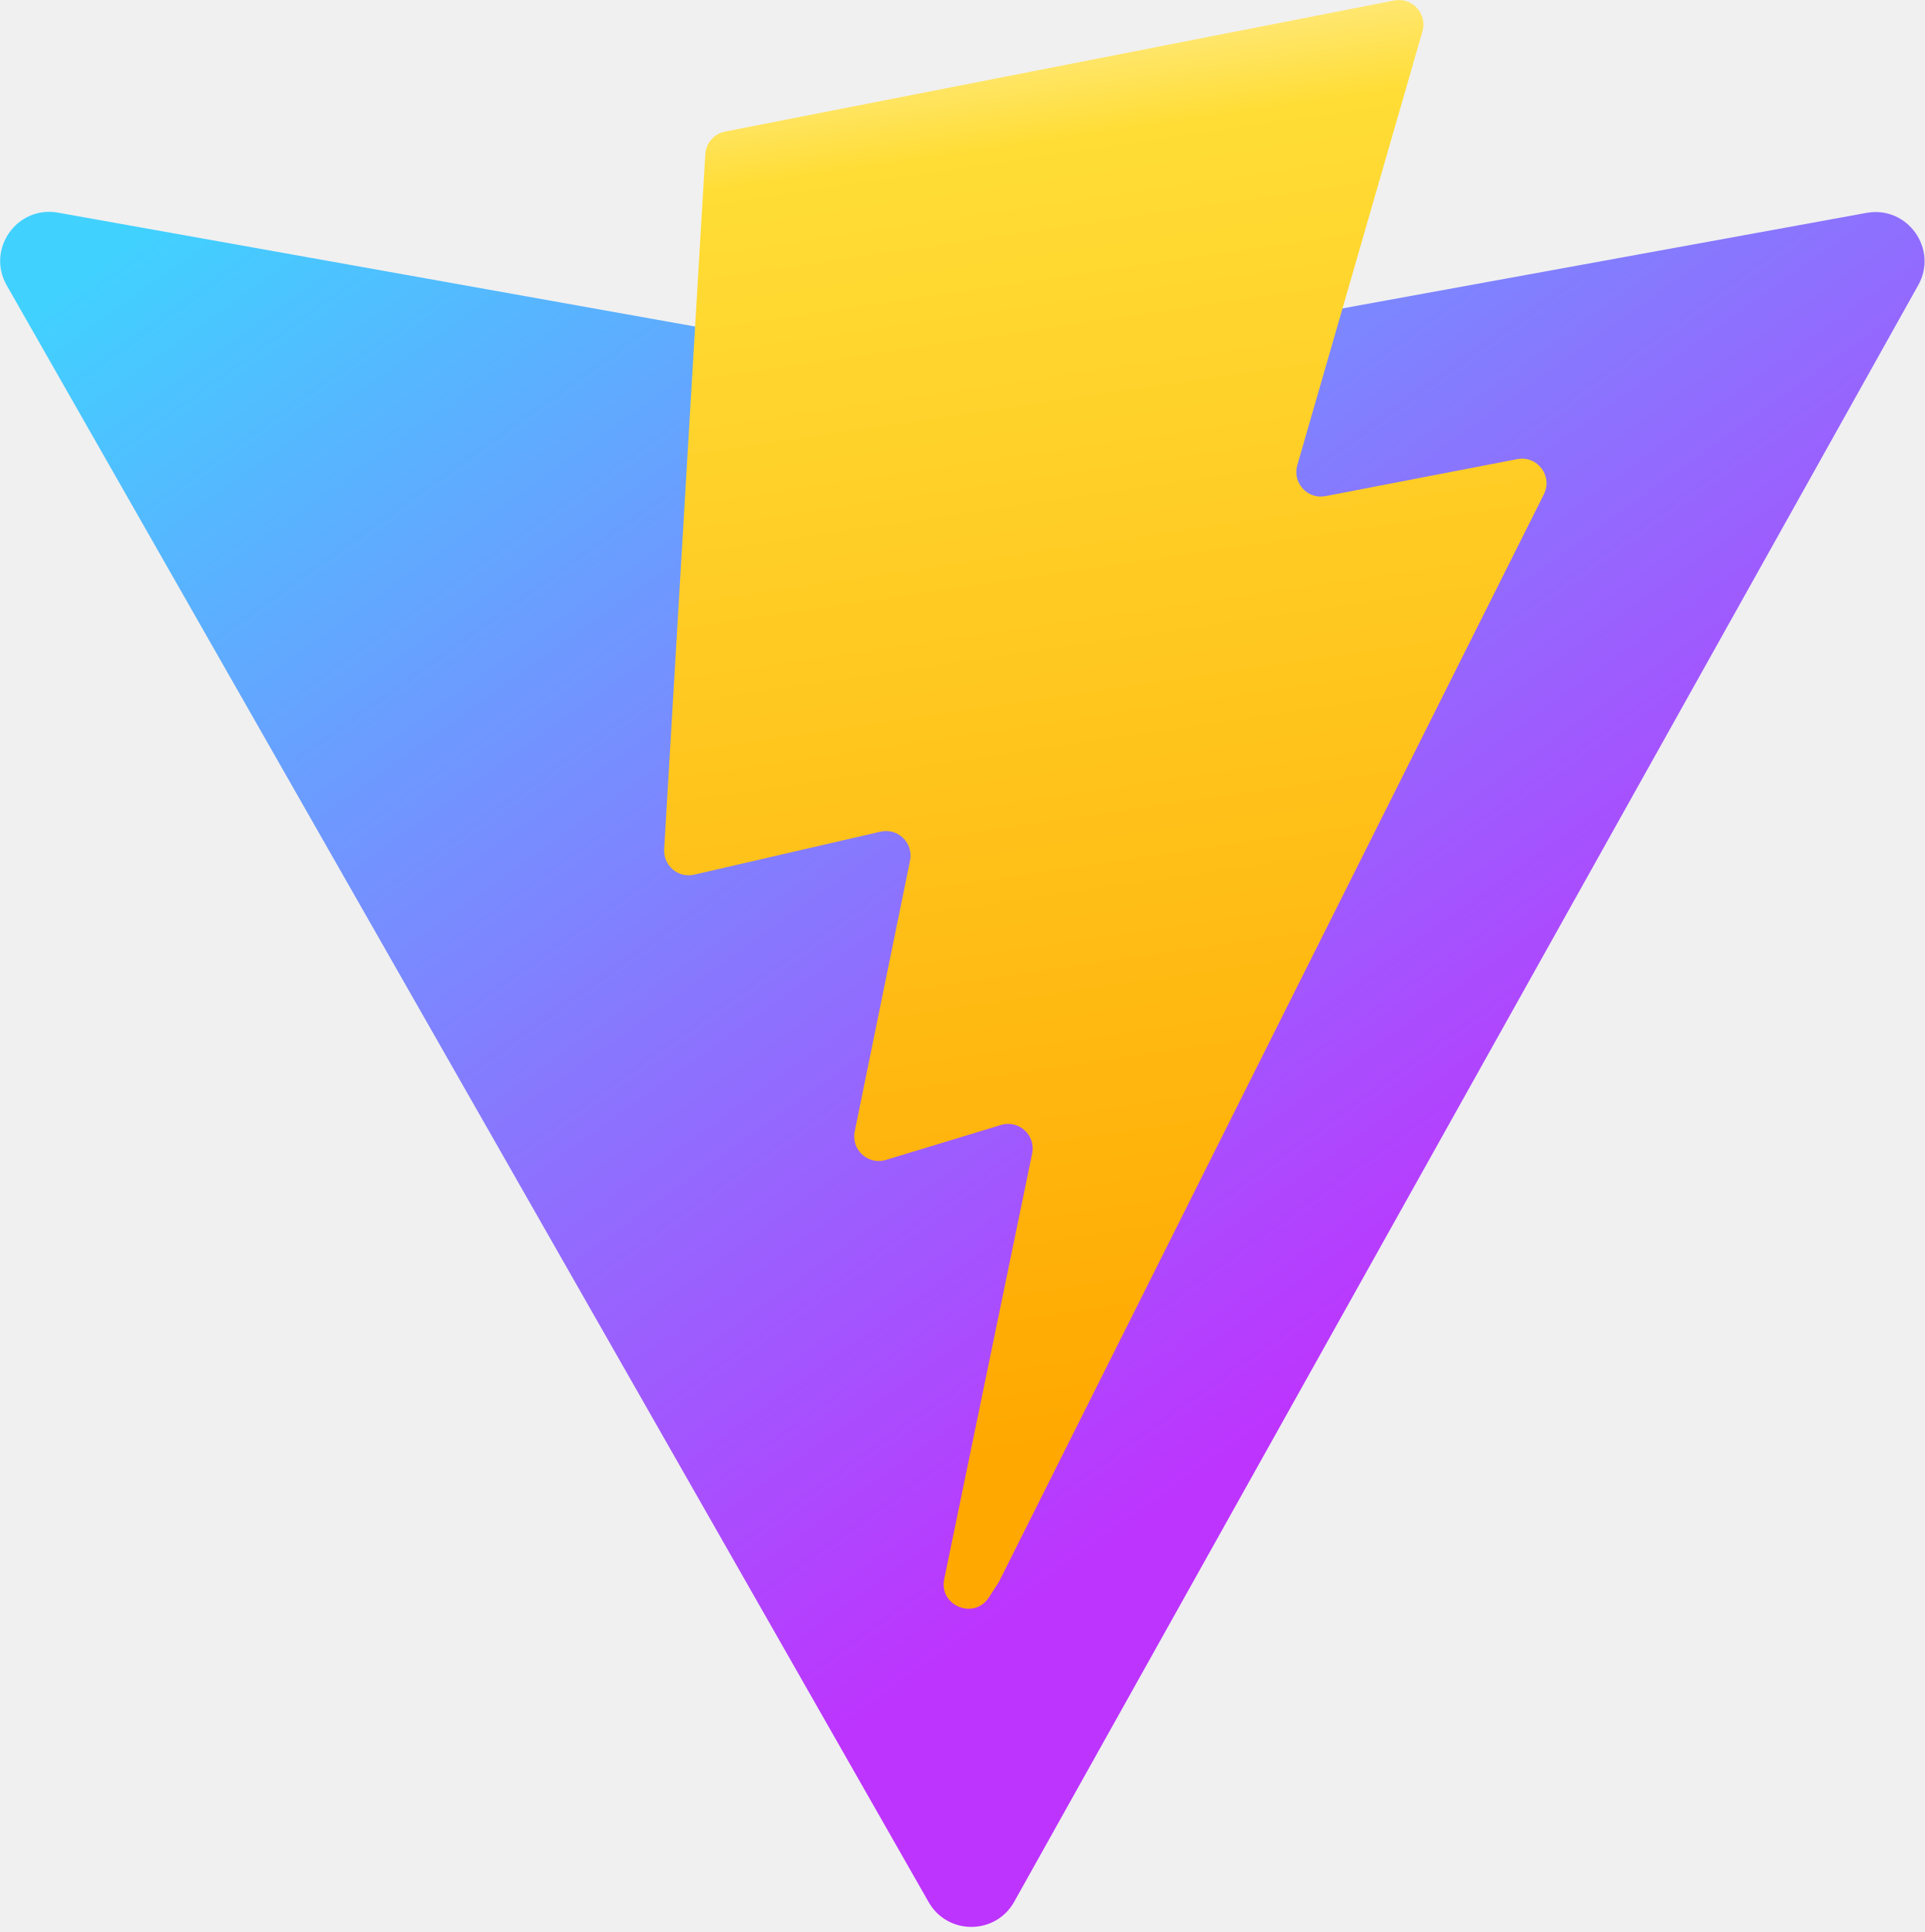
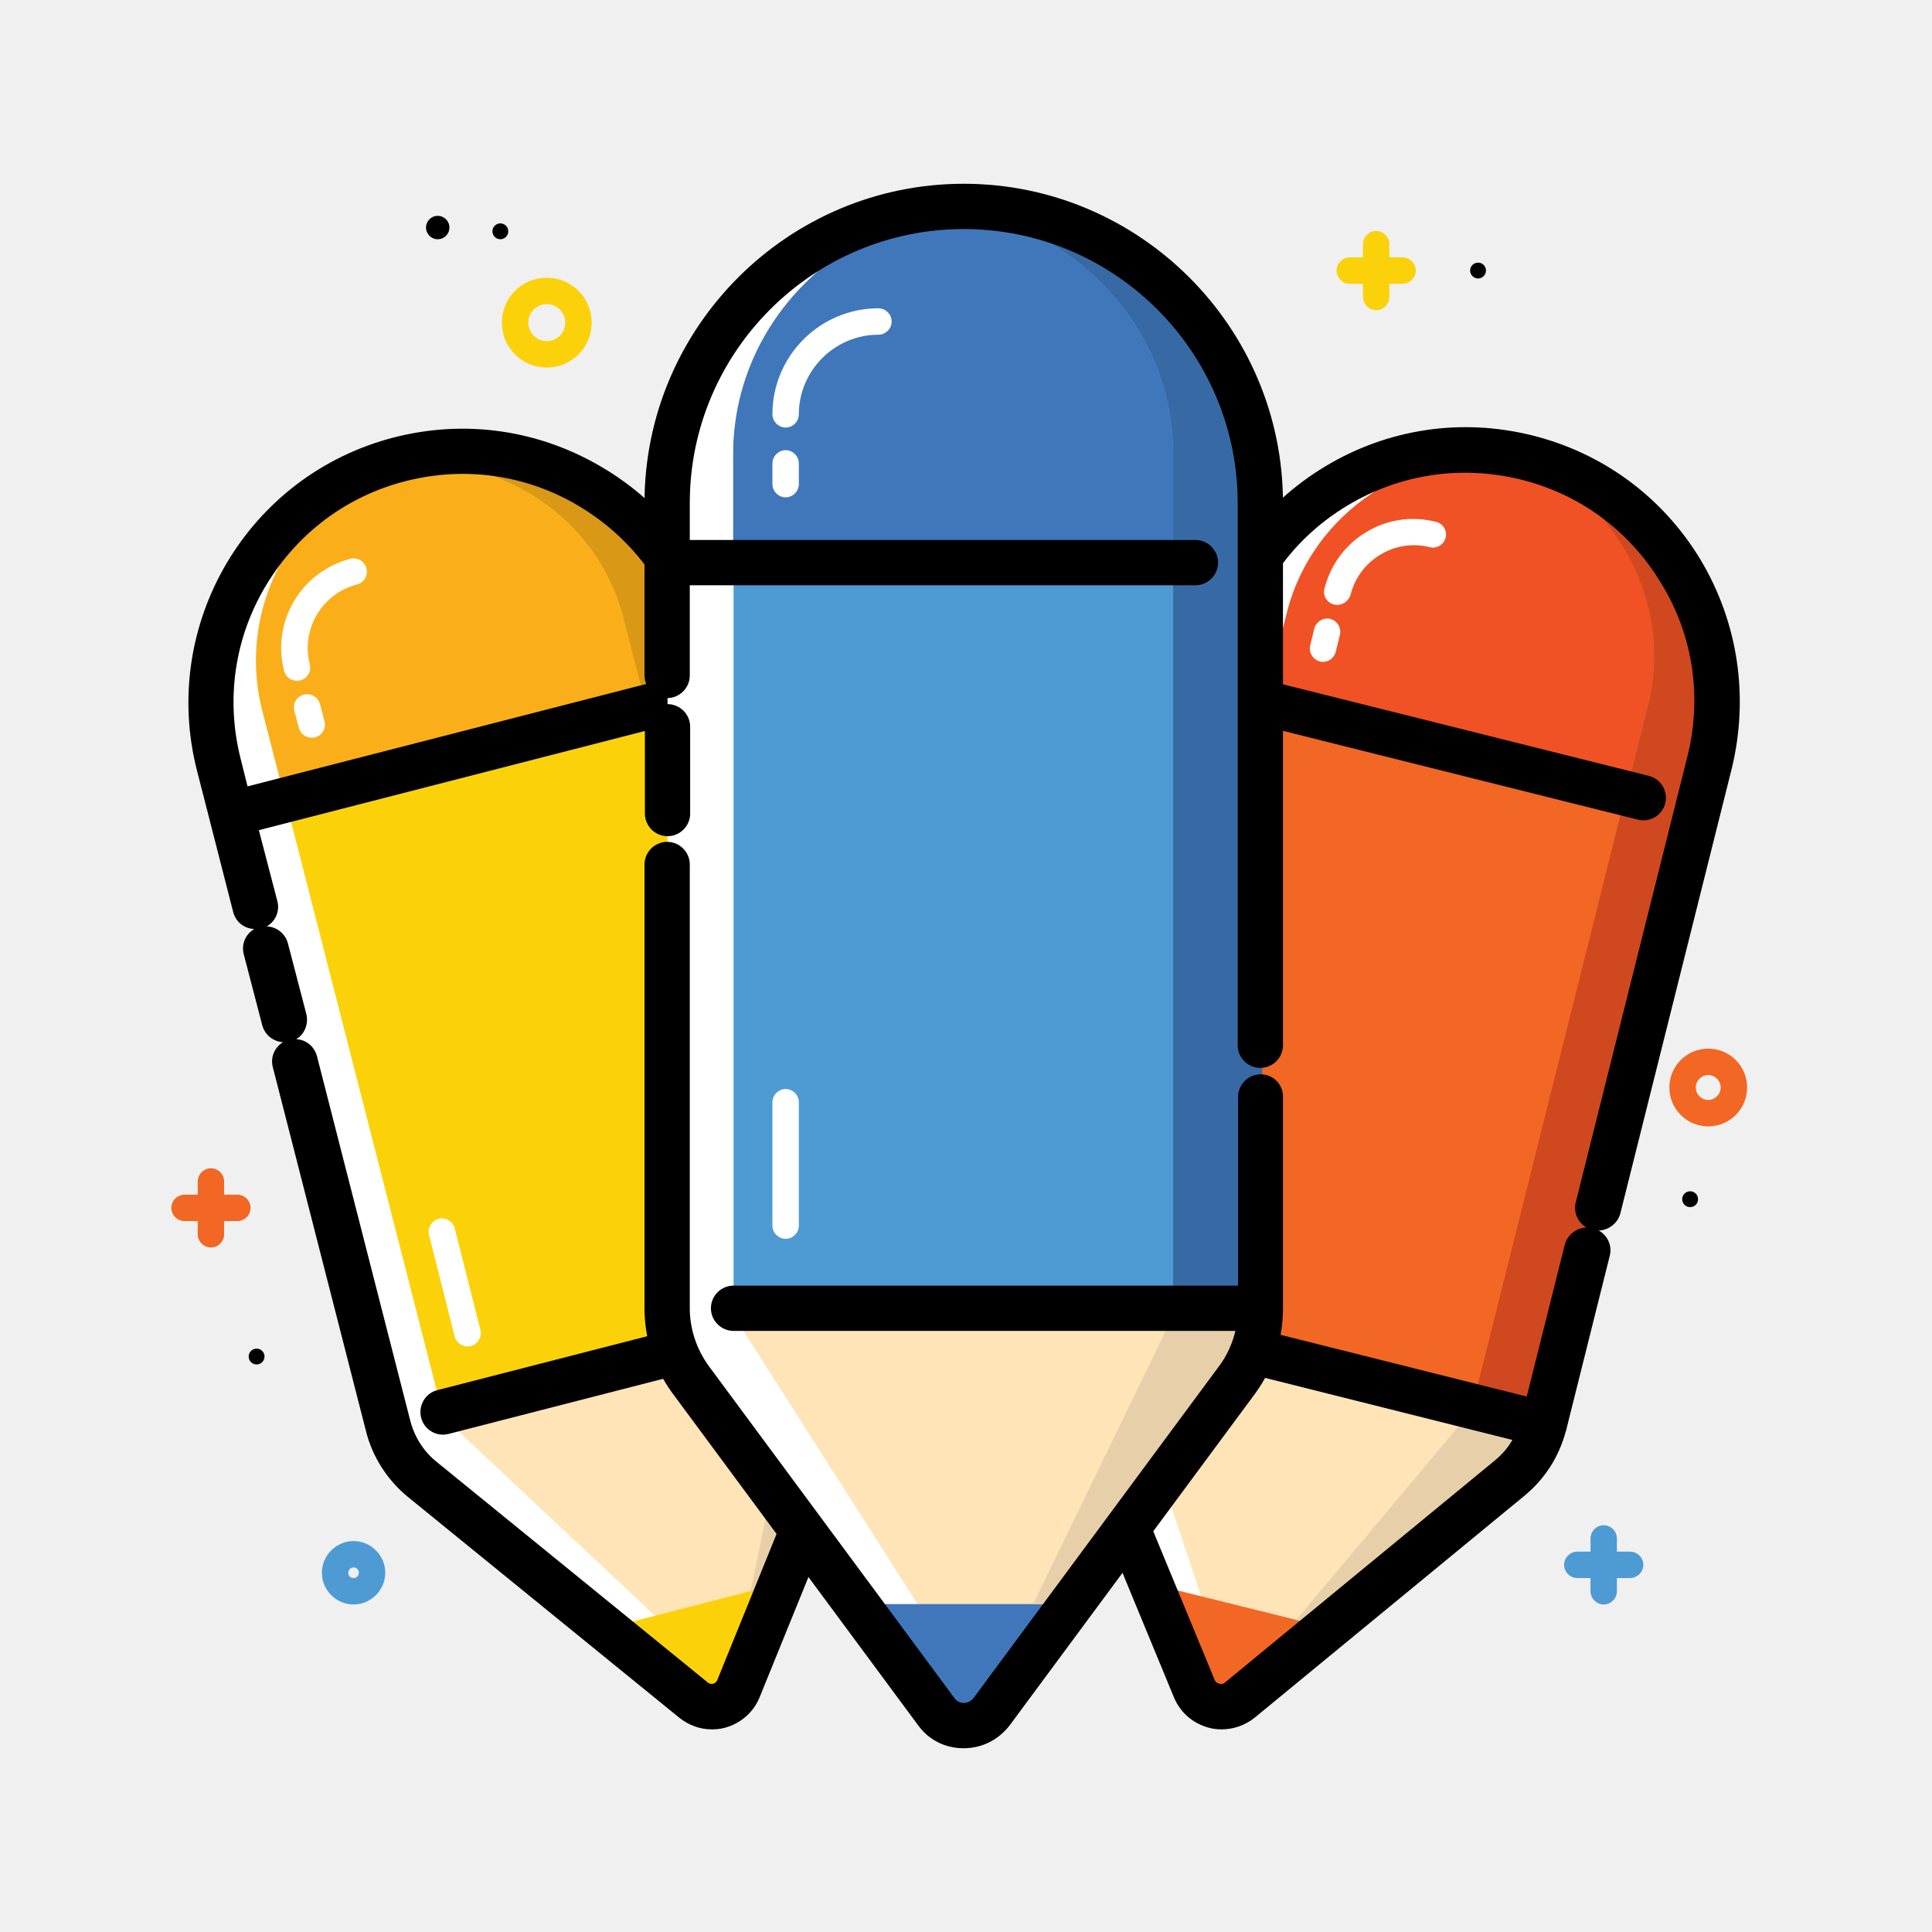
- <svg xmlns="http://www.w3.org/2000/svg" aria-hidden="true" role="img" class="iconify iconify--logos" width="31.88" height="32" preserveAspectRatio="xMidYMid meet" viewBox="0 0 256 257">
-   <defs>
-     <linearGradient id="IconifyId1813088fe1fbc01fb466" x1="-.828%" x2="57.636%" y1="7.652%" y2="78.411%">
-       <stop offset="0%" stop-color="#41D1FF" />
-       <stop offset="100%" stop-color="#BD34FE" />
-     </linearGradient>
-     <linearGradient id="IconifyId1813088fe1fbc01fb467" x1="43.376%" x2="50.316%" y1="2.242%" y2="89.03%">
-       <stop offset="0%" stop-color="#FFEA83" />
-       <stop offset="8.333%" stop-color="#FFDD35" />
-       <stop offset="100%" stop-color="#FFA800" />
-     </linearGradient>
-   </defs>
-   <path fill="url(#IconifyId1813088fe1fbc01fb466)" d="M255.153 37.938L134.897 252.976c-2.483 4.44-8.862 4.466-11.382.048L.875 37.958c-2.746-4.814 1.371-10.646 6.827-9.67l120.385 21.517a6.537 6.537 0 0 0 2.322-.004l117.867-21.483c5.438-.991 9.574 4.796 6.877 9.62Z" />
-   <path fill="url(#IconifyId1813088fe1fbc01fb467)" d="M185.432.063L96.44 17.501a3.268 3.268 0 0 0-2.634 3.014l-5.474 92.456a3.268 3.268 0 0 0 3.997 3.378l24.777-5.718c2.318-.535 4.413 1.507 3.936 3.838l-7.361 36.047c-.495 2.426 1.782 4.5 4.151 3.78l15.304-4.649c2.372-.72 4.652 1.36 4.15 3.788l-11.698 56.621c-.732 3.542 3.979 5.473 5.943 2.437l1.313-2.028l72.516-144.72c1.215-2.423-.88-5.186-3.54-4.672l-25.505 4.922c-2.396.462-4.435-1.77-3.759-4.114l16.646-57.705c.677-2.35-1.37-4.583-3.769-4.113Z" />
+ <svg xmlns="http://www.w3.org/2000/svg" id="Layer_1" style="enable-background:new 0 0 512 512;" version="1.1" viewBox="0 0 512 512" xml:space="preserve">
+   <style type="text/css">
+ 	.st0{fill:#FFFFFF;}
+ 	.st1{fill:#D0481F;}
+ 	.st2{fill:#F16723;}
+ 	.st3{fill:#F05225;}
+ 	.st4{fill:#FFE4B8;}
+ 	.st5{fill:#E7D0A9;}
+ 	.st6{fill:#D99816;}
+ 	.st7{fill:#FBD20A;}
+ 	.st8{fill:#FAAF1A;}
+ 	.st9{fill:#3769A5;}
+ 	.st10{fill:#4E9BD4;}
+ 	.st11{fill:#4077BB;}
+ </style>
+   <g>
+     <g>
+       <g>
+         <path class="st0" d="M320.9,450.7C319.5,451.8,321.6,452.4,320.9,450.7L320.9,450.7z" />
+         <path class="st0" d="M387.4,373.6L387.4,373.6l46.3-184.9c7.5-29.8-10.6-60-40.4-67.4l0,0c-29.8-7.5-60,10.6-67.4,40.4     l-46.6,186.1l0.4,0.1c-0.8,0.7-1.1,1.9-0.6,3l41.8,99.8l18.6-22.4L387.4,373.6z" />
+       </g>
+       <path class="st1" d="M408.9,380.2l-107.9-27l46.6-186.1c7.5-29.8,37.6-47.9,67.4-40.4l0,0c29.8,7.5,47.9,37.6,40.4,67.4    L408.9,380.2z" />
+       <path class="st2" d="M402.2,121.3c-28.1-2.8-54.5,14.3-61.2,41.3l-46.6,186.1l95.8,24l46.6-186.1    C443.4,159.6,428.3,132.1,402.2,121.3z" />
+       <path class="st3" d="M431,209.5l5.7-22.9c6.7-27-8.4-54.5-34.5-65.3c-28.1-2.8-54.5,14.3-61.2,41.3l-5.7,22.9L431,209.5z" />
+       <path class="st4" d="M407,378.5l-113-28.3l24.3,72.8l5.9,28.5c0.7,1.7-1.4,1.1,0,0l83.9-68.3C409.8,381.8,409.1,379,407,378.5z" />
+       <path class="st2" d="M307.3,420.3l12.7,30.2c0.7,1.7,2.8,2.2,4.2,1l25.4-20.7L307.3,420.3z" />
+       <polygon class="st5" points="389.7,374.2 343.5,429.3 351.7,431.4 404.7,385.9 406.6,378.4   " />
+       <path class="st0" d="M354.4,160.3c-0.3,0-0.6,0-0.9-0.1c-1.9-0.5-3-2.4-2.5-4.2c1.6-6.3,5.5-11.7,11.1-15    c5.6-3.4,12.1-4.3,18.5-2.7c1.9,0.5,3,2.4,2.5,4.2c-0.5,1.9-2.4,3-4.2,2.5c-4.5-1.1-9.2-0.4-13.1,2c-4,2.4-6.8,6.2-7.9,10.7    C357.4,159.2,356,160.3,354.4,160.3z" />
+       <path d="M450.7,148.4c-10-16.6-25.8-28.3-44.6-33c-18.8-4.7-38.3-1.8-54.9,8.2c-16.6,10-28.3,25.8-33,44.6l-9.4,37.5    c-0.7,2.7,0.6,5.5,3,6.8c-2.7-0.1-5.2,1.8-5.9,4.5l-4.7,18.9c-0.6,2.6,0.5,5.2,2.7,6.6c-2.5,0.1-4.8,1.9-5.5,4.5l-24.2,96.6    c-1.7,6.8-1.2,14.1,1.5,20.5l35.4,85.7c1.7,4.1,5.1,7,9.4,8.1c1.1,0.3,2.2,0.4,3.3,0.4c3.1,0,6.2-1.1,8.7-3.1l71.6-58.9    c5.3-4.4,9-10.2,10.8-16.8c0.1-0.2,0.1-0.4,0.2-0.6c0-0.2,0.1-0.3,0.1-0.5l11.4-45.6c0.7-2.7-0.6-5.4-2.9-6.7    c2.6-0.1,5-1.9,5.7-4.5l29.6-118.2C463.5,184.5,460.6,165,450.7,148.4z M447.2,200.4l-29.6,118.2c-0.7,2.7,0.6,5.4,2.8,6.7    c-2.6,0.1-5,1.9-5.7,4.5l-10.1,40.3l-108.9-27.3c-3.2-0.8-6.5,1.1-7.3,4.4c-0.8,3.2,1.1,6.5,4.4,7.3l108,27.1    c-1.2,2.1-2.8,3.9-4.6,5.4l-71.6,58.9c-0.5,0.5-1.1,0.4-1.5,0.3c-0.3-0.1-0.9-0.3-1.2-1l-35.4-85.7c-1.7-4.1-2-8.7-0.9-13    l24.2-96.6c0.7-2.6-0.5-5.3-2.7-6.6c2.6-0.1,4.8-1.9,5.5-4.5l4.7-18.9c0.7-2.7-0.6-5.5-3-6.8c2.7,0.1,5.2-1.8,5.9-4.5l4.7-18.7    l109.1,27.3c0.5,0.1,1,0.2,1.5,0.2c2.7,0,5.1-1.8,5.8-4.5c0.8-3.2-1.1-6.5-4.4-7.3l-109.1-27.3l1.8-7.2    c3.9-15.7,13.7-28.9,27.6-37.2c13.9-8.3,30.1-10.7,45.9-6.8c15.7,3.9,28.9,13.7,37.2,27.6C448.7,168.4,451.1,184.7,447.2,200.4z" />
+       <path class="st0" d="M350.6,175.4c-0.3,0-0.6,0-0.8-0.1c-1.9-0.5-3-2.4-2.6-4.2l1.1-4.5c0.5-1.9,2.4-3,4.2-2.6    c1.9,0.5,3,2.4,2.6,4.2l-1.1,4.5C353.6,174.3,352.2,175.4,350.6,175.4z" />
+       <path class="st0" d="M310.2,337c-0.3,0-0.6,0-0.8-0.1c-1.9-0.5-3-2.4-2.6-4.2l6.7-27c0.5-1.9,2.4-3,4.2-2.6c1.9,0.5,3,2.4,2.6,4.2    l-6.7,27C313.2,335.9,311.8,337,310.2,337z" />
+     </g>
+     <g>
+       <g>
+         <path class="st0" d="M189.2,451.3C188.5,453,190.5,452.4,189.2,451.3L189.2,451.3z" />
+         <path class="st0" d="M211,351.8L211,351.8l-47.3-184.6c-7.6-29.7-37.9-47.7-67.7-40l0,0c-29.7,7.6-47.7,37.9-40,67.7l47.6,185.8     l0.4-0.1c-0.3,1-0.1,2.2,0.9,2.9l84.3,67.8l5.7-28.5L211,351.8z" />
+       </g>
+       <path class="st6" d="M233,347.4L125.3,375L77.7,189.3c-7.6-29.7,10.3-60,40-67.7l0,0c29.7-7.6,60,10.3,67.7,40L233,347.4z" />
+       <path class="st7" d="M103.8,122.9c-26.1,10.9-41.1,38.5-34.2,65.5l47.6,185.8l95.6-24.5l-47.6-185.8    C158.4,136.9,131.9,119.9,103.8,122.9z" />
+       <path class="st8" d="M171.1,186.7l-5.9-22.9c-6.9-26.9-33.4-43.9-61.5-41c-26.1,10.9-41.1,38.5-34.2,65.5l5.9,22.9L171.1,186.7z" />
+       <path class="st4" d="M230.5,346.8l-112.9,28.9l56,52.5l18.7,22.3c1.4,1.1-0.7,1.7,0,0l41.3-100    C234.5,348.4,232.7,346.3,230.5,346.8z" />
+       <path class="st7" d="M162.7,431l25.5,20.5c1.4,1.1,3.5,0.6,4.2-1.1l12.5-30.3L162.7,431z" />
+       <polygon class="st5" points="213.3,351.2 198.9,421.8 207.1,419.6 232,354.4 230.1,346.9   " />
+       <path class="st0" d="M78.7,180.4c-1.6,0-3-1-3.4-2.6c-3.4-13,4.5-26.3,17.5-29.7c1.9-0.5,3.8,0.6,4.3,2.5c0.5,1.9-0.6,3.8-2.5,4.3    c-9.3,2.4-14.9,11.9-12.5,21.1c0.5,1.9-0.6,3.8-2.5,4.3C79.3,180.4,79,180.4,78.7,180.4z" />
+       <path d="M237.8,344.4c0-0.4-0.1-0.8-0.2-1.1c-0.1-0.3-0.2-0.6-0.3-0.8l-11.5-45.2c-0.7-2.7-3-4.4-5.6-4.5c2.3-1.3,3.5-4,2.8-6.7    l-30.2-117.9c-4.8-18.8-16.6-34.6-33.3-44.4c-16.7-9.9-36.2-12.7-55-7.9c-38.8,9.9-62.2,49.5-52.3,88.3l9.6,37.5    c0.7,2.7,3,4.4,5.6,4.5c-2.3,1.3-3.5,4-2.8,6.7l4.9,18.8c0.7,2.6,2.9,4.3,5.5,4.5c-2.2,1.3-3.4,4-2.7,6.6L97,379.3    c1.7,6.8,5.7,13,11.1,17.4l71.9,58.5c2.5,2,5.5,3.1,8.6,3.1c1.1,0,2.3-0.1,3.4-0.4c4.2-1.1,7.7-4.1,9.3-8.1l34.9-85.9    C238.7,357.7,239.2,350.8,237.8,344.4z M225,359.2l-34.9,86c-0.3,0.7-0.8,0.9-1.1,1c-0.3,0.1-0.9,0.1-1.4-0.3l-71.9-58.5    c-3.5-2.8-5.9-6.7-7-11l-24.7-96.5c-0.7-2.6-2.9-4.4-5.5-4.5c2.2-1.3,3.3-4,2.7-6.6l-4.9-18.8c-0.7-2.6-3-4.4-5.6-4.5    c2.3-1.3,3.5-4,2.8-6.7L68.6,220l109-28c3.2-0.8,5.1-4.1,4.3-7.3c-0.8-3.2-4.1-5.1-7.3-4.3l-109,28l-1.8-7.2    c-4-15.7-1.7-32,6.6-45.9c8.3-13.9,21.4-23.8,37.1-27.8c15.7-4,32-1.7,45.9,6.6c13.9,8.3,23.8,21.4,27.8,37.1l30.2,117.9    c0.7,2.7,3,4.4,5.7,4.5c-2.3,1.3-3.5,4-2.9,6.7l10.3,40.2l-108.6,27.9c-3.2,0.8-5.1,4.1-4.3,7.3c0.7,2.7,3.1,4.5,5.8,4.5    c0.5,0,1-0.1,1.5-0.2l107.8-27.7C226.5,354.7,226,357,225,359.2z" />
+       <path class="st0" d="M82.6,195.5c-1.5,0-3-1-3.4-2.6l-1.2-4.5c-0.5-1.9,0.6-3.8,2.5-4.3c1.9-0.5,3.8,0.6,4.3,2.5l1.2,4.5    c0.5,1.9-0.6,3.8-2.5,4.3C83.2,195.5,82.9,195.5,82.6,195.5z" />
+       <path class="st0" d="M123.9,356.8c-1.6,0-3-1.1-3.4-2.6l-6.8-26.9c-0.5-1.9,0.7-3.8,2.5-4.3c1.9-0.5,3.8,0.7,4.3,2.5l6.8,26.9    c0.5,1.9-0.7,3.8-2.5,4.3C124.5,356.8,124.2,356.8,123.9,356.8z" />
+     </g>
+     <g>
+       <g>
+         <path class="st0" d="M254,456C252.7,457.7,255.3,457.7,254,456L254,456z" />
+         <path class="st0" d="M308.1,348.6L308.1,348.6V123.7c0-36.2-29.4-65.6-65.6-65.6l0,0c-36.2,0-65.6,29.4-65.6,65.6v226.4h0.5     c-0.7,1-0.7,2.5,0.1,3.6L254,456l14.9-30.9L308.1,348.6z" />
+       </g>
+       <path class="st9" d="M334.6,350.1H203.3V123.7c0-36.2,29.4-65.6,65.6-65.6l0,0c36.2,0,65.6,29.4,65.6,65.6v226.4H334.6z" />
+       <path class="st10" d="M252.7,55.5c-33,4.9-58.3,32-58.3,64.8v226.4h116.5V120.3C310.9,87.5,285.7,60.3,252.7,55.5z" />
+       <path class="st11" d="M310.9,148.2v-27.9c0-32.8-25.3-60-58.3-64.8c-33,4.9-58.3,32-58.3,64.8v27.9H310.9z" />
+       <path class="st4" d="M331.9,348.6H194.4l48.7,76.4l14.9,31c1.3,1.7-1.3,1.7,0,0l76.5-102.3C336.1,351.6,334.6,348.6,331.9,348.6z" />
+       <path class="st11" d="M229.8,425.1l23.1,30.9c1.3,1.7,3.8,1.7,5.1,0l23.1-30.9H229.8z" />
+       <polygon class="st5" points="310.9,348.6 273.8,425.1 283.8,425.1 331.4,357.7 331.4,348.6   " />
+       <path class="st0" d="M208.2,113.3c-1.9,0-3.5-1.6-3.5-3.5c0-15.5,12.6-28.1,28.1-28.1c1.9,0,3.5,1.6,3.5,3.5s-1.6,3.5-3.5,3.5    c-11.6,0-21.1,9.5-21.1,21.1C211.7,111.7,210.1,113.3,208.2,113.3z" />
+       <g>
+         <path d="M176.9,186.6c-3.3,0-6,2.7-6,6v23c0,3.3,2.7,6,6,6s6-2.7,6-6v-23C182.9,189.3,180.2,186.6,176.9,186.6z" />
+         <path d="M176.8,185c3.3,0,6-2.7,6-6v-23.9h134c3.3,0,6-2.7,6-6s-2.7-6-6-6h-134v-9.8c0-40,32.6-72.6,72.6-72.6     S328,93.3,328,133.3V277c0,3.3,2.7,6,6,6s6-2.7,6-6V133.3c0-46.6-38-84.6-84.6-84.6c-46.6,0-84.6,38-84.6,84.6V179     C170.8,182.3,173.5,185,176.8,185z" />
+         <path d="M334.1,284.7c-3.3,0-6,2.7-6,6v50H194.4c-3.3,0-6,2.7-6,6s2.7,6,6,6h133c-0.8,3.3-2.2,6.5-4.3,9.3L258,450     c-0.9,1.1-2,1.3-2.6,1.3c-0.6,0-1.6-0.2-2.4-1.2l-65.1-88c-3.3-4.5-5.1-9.9-5.1-15.4V229.1c0-3.3-2.7-6-6-6s-6,2.7-6,6v117.6     c0,8.1,2.5,15.8,7.4,22.5l65.1,88c2.8,3.9,7.2,6.1,12,6.1c0,0,0.1,0,0.1,0c4.8,0,9.2-2.2,12.2-6.1l65.1-88     c4.8-6.6,7.3-14.4,7.3-22.4v-56C340.1,287.4,337.4,284.7,334.1,284.7z" />
+       </g>
+       <path class="st0" d="M208.2,131.8c-1.9,0-3.5-1.6-3.5-3.5v-5.5c0-1.9,1.6-3.5,3.5-3.5s3.5,1.6,3.5,3.5v5.5    C211.7,130.2,210.1,131.8,208.2,131.8z" />
+       <path class="st0" d="M208.2,328.3c-1.9,0-3.5-1.6-3.5-3.5v-32.7c0-1.9,1.6-3.5,3.5-3.5s3.5,1.6,3.5,3.5v32.7    C211.7,326.7,210.1,328.3,208.2,328.3z" />
+     </g>
+     <path class="st7" d="M371.7,68.2h-3.5v-3.5c0-1.9-1.6-3.5-3.5-3.5s-3.5,1.6-3.5,3.5v3.5h-3.5c-1.9,0-3.5,1.6-3.5,3.5   s1.6,3.5,3.5,3.5h3.5v3.5c0,1.9,1.6,3.5,3.5,3.5s3.5-1.6,3.5-3.5v-3.5h3.5c1.9,0,3.5-1.6,3.5-3.5S373.6,68.2,371.7,68.2z" />
+     <path class="st2" d="M62.9,316.6h-3.5v-3.5c0-1.9-1.6-3.5-3.5-3.5s-3.5,1.6-3.5,3.5v3.5h-3.5c-1.9,0-3.5,1.6-3.5,3.5   s1.6,3.5,3.5,3.5h3.5v3.5c0,1.9,1.6,3.5,3.5,3.5s3.5-1.6,3.5-3.5v-3.5h3.5c1.9,0,3.5-1.6,3.5-3.5S64.8,316.6,62.9,316.6z" />
+     <path class="st10" d="M432,411.2h-3.5v-3.5c0-1.9-1.6-3.5-3.5-3.5s-3.5,1.6-3.5,3.5v3.5H418c-1.9,0-3.5,1.6-3.5,3.5   s1.6,3.5,3.5,3.5h3.5v3.5c0,1.9,1.6,3.5,3.5,3.5s3.5-1.6,3.5-3.5v-3.5h3.5c1.9,0,3.5-1.6,3.5-3.5S433.9,411.2,432,411.2z" />
+     <path class="st2" d="M452.7,298.5c-5.7,0-10.3-4.6-10.3-10.3s4.6-10.3,10.3-10.3s10.3,4.6,10.3,10.3S458.4,298.5,452.7,298.5z    M452.7,284.9c-1.8,0-3.3,1.5-3.3,3.3c0,1.8,1.5,3.3,3.3,3.3s3.3-1.5,3.3-3.3C456,286.4,454.5,284.9,452.7,284.9z" />
+     <circle cx="447.9" cy="317.8" r="2.1" />
+     <circle cx="391.7" cy="71.7" r="2.1" />
+     <circle cx="132.6" cy="61.3" r="2.1" />
+     <circle cx="68" cy="359.5" r="2.1" />
+     <circle cx="116" cy="60.3" r="3.1" />
+     <path class="st7" d="M144.9,97.4c-6.6,0-11.9-5.3-11.9-11.9c0-6.6,5.3-11.9,11.9-11.9s11.9,5.3,11.9,11.9   C156.8,92.1,151.5,97.4,144.9,97.4z M144.9,80.6c-2.7,0-4.9,2.2-4.9,4.9c0,2.7,2.2,4.9,4.9,4.9s4.9-2.2,4.9-4.9   C149.8,82.8,147.6,80.6,144.9,80.6z" />
+     <path class="st10" d="M93.7,408.4c-4.6,0-8.4,3.8-8.4,8.4s3.8,8.4,8.4,8.4s8.4-3.8,8.4-8.4S98.3,408.4,93.7,408.4z M93.7,418.2   c-0.8,0-1.4-0.6-1.4-1.4s0.6-1.4,1.4-1.4s1.4,0.6,1.4,1.4S94.5,418.2,93.7,418.2z" />
+   </g>
</svg>
